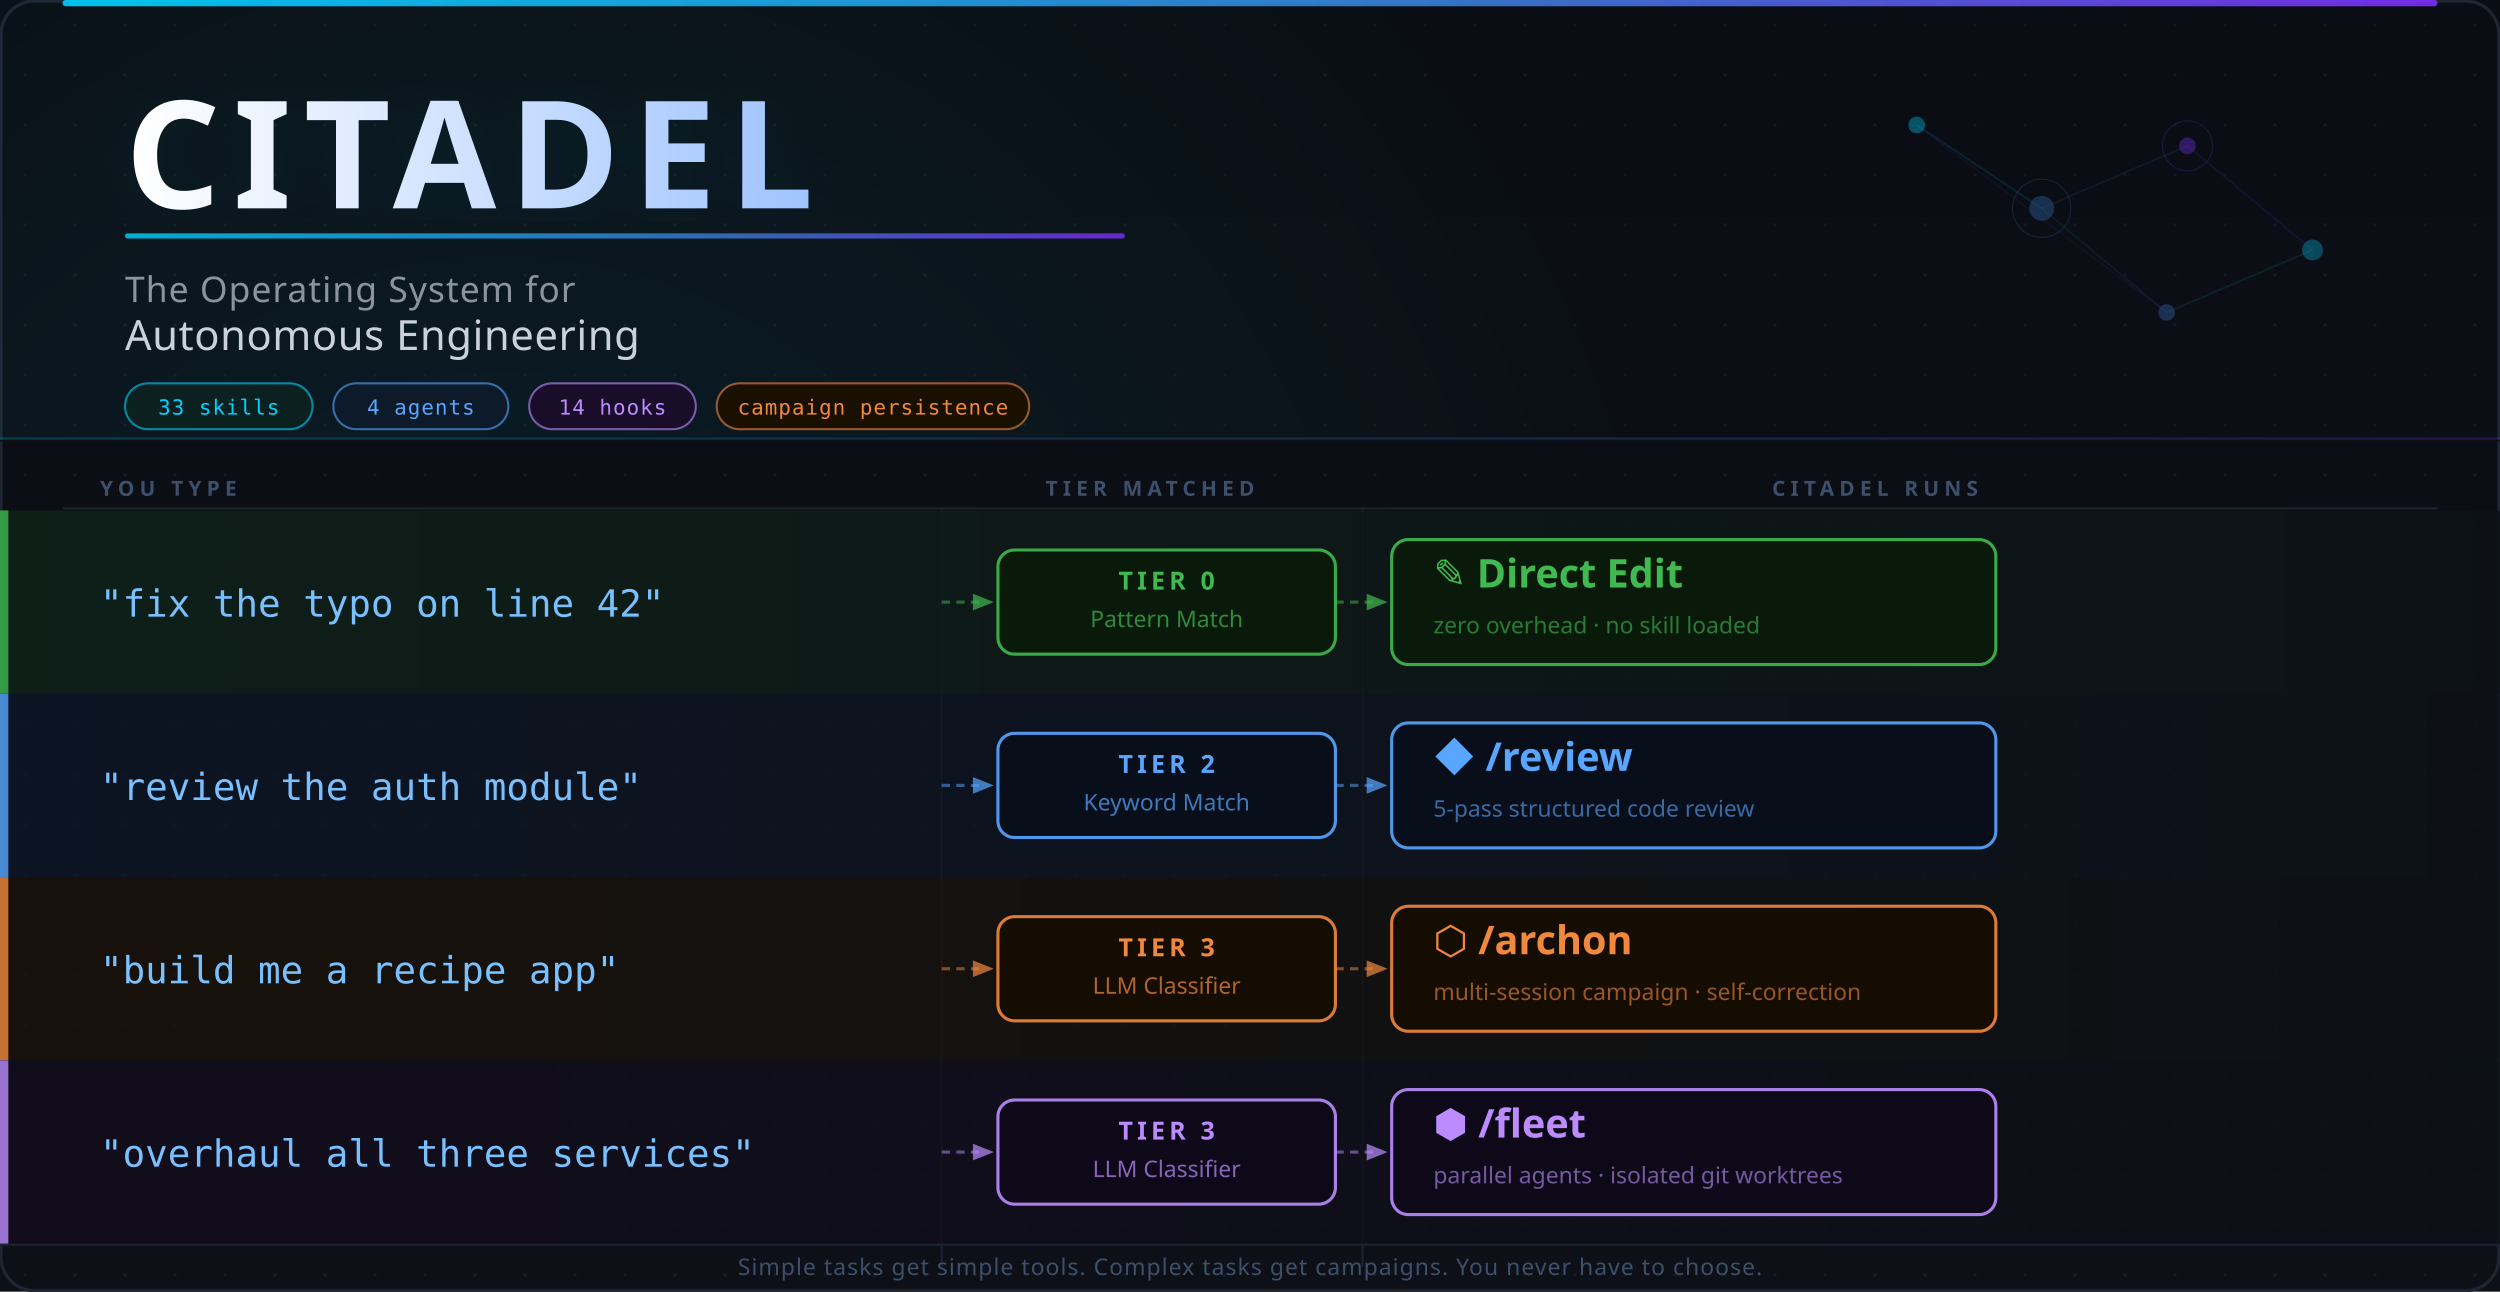
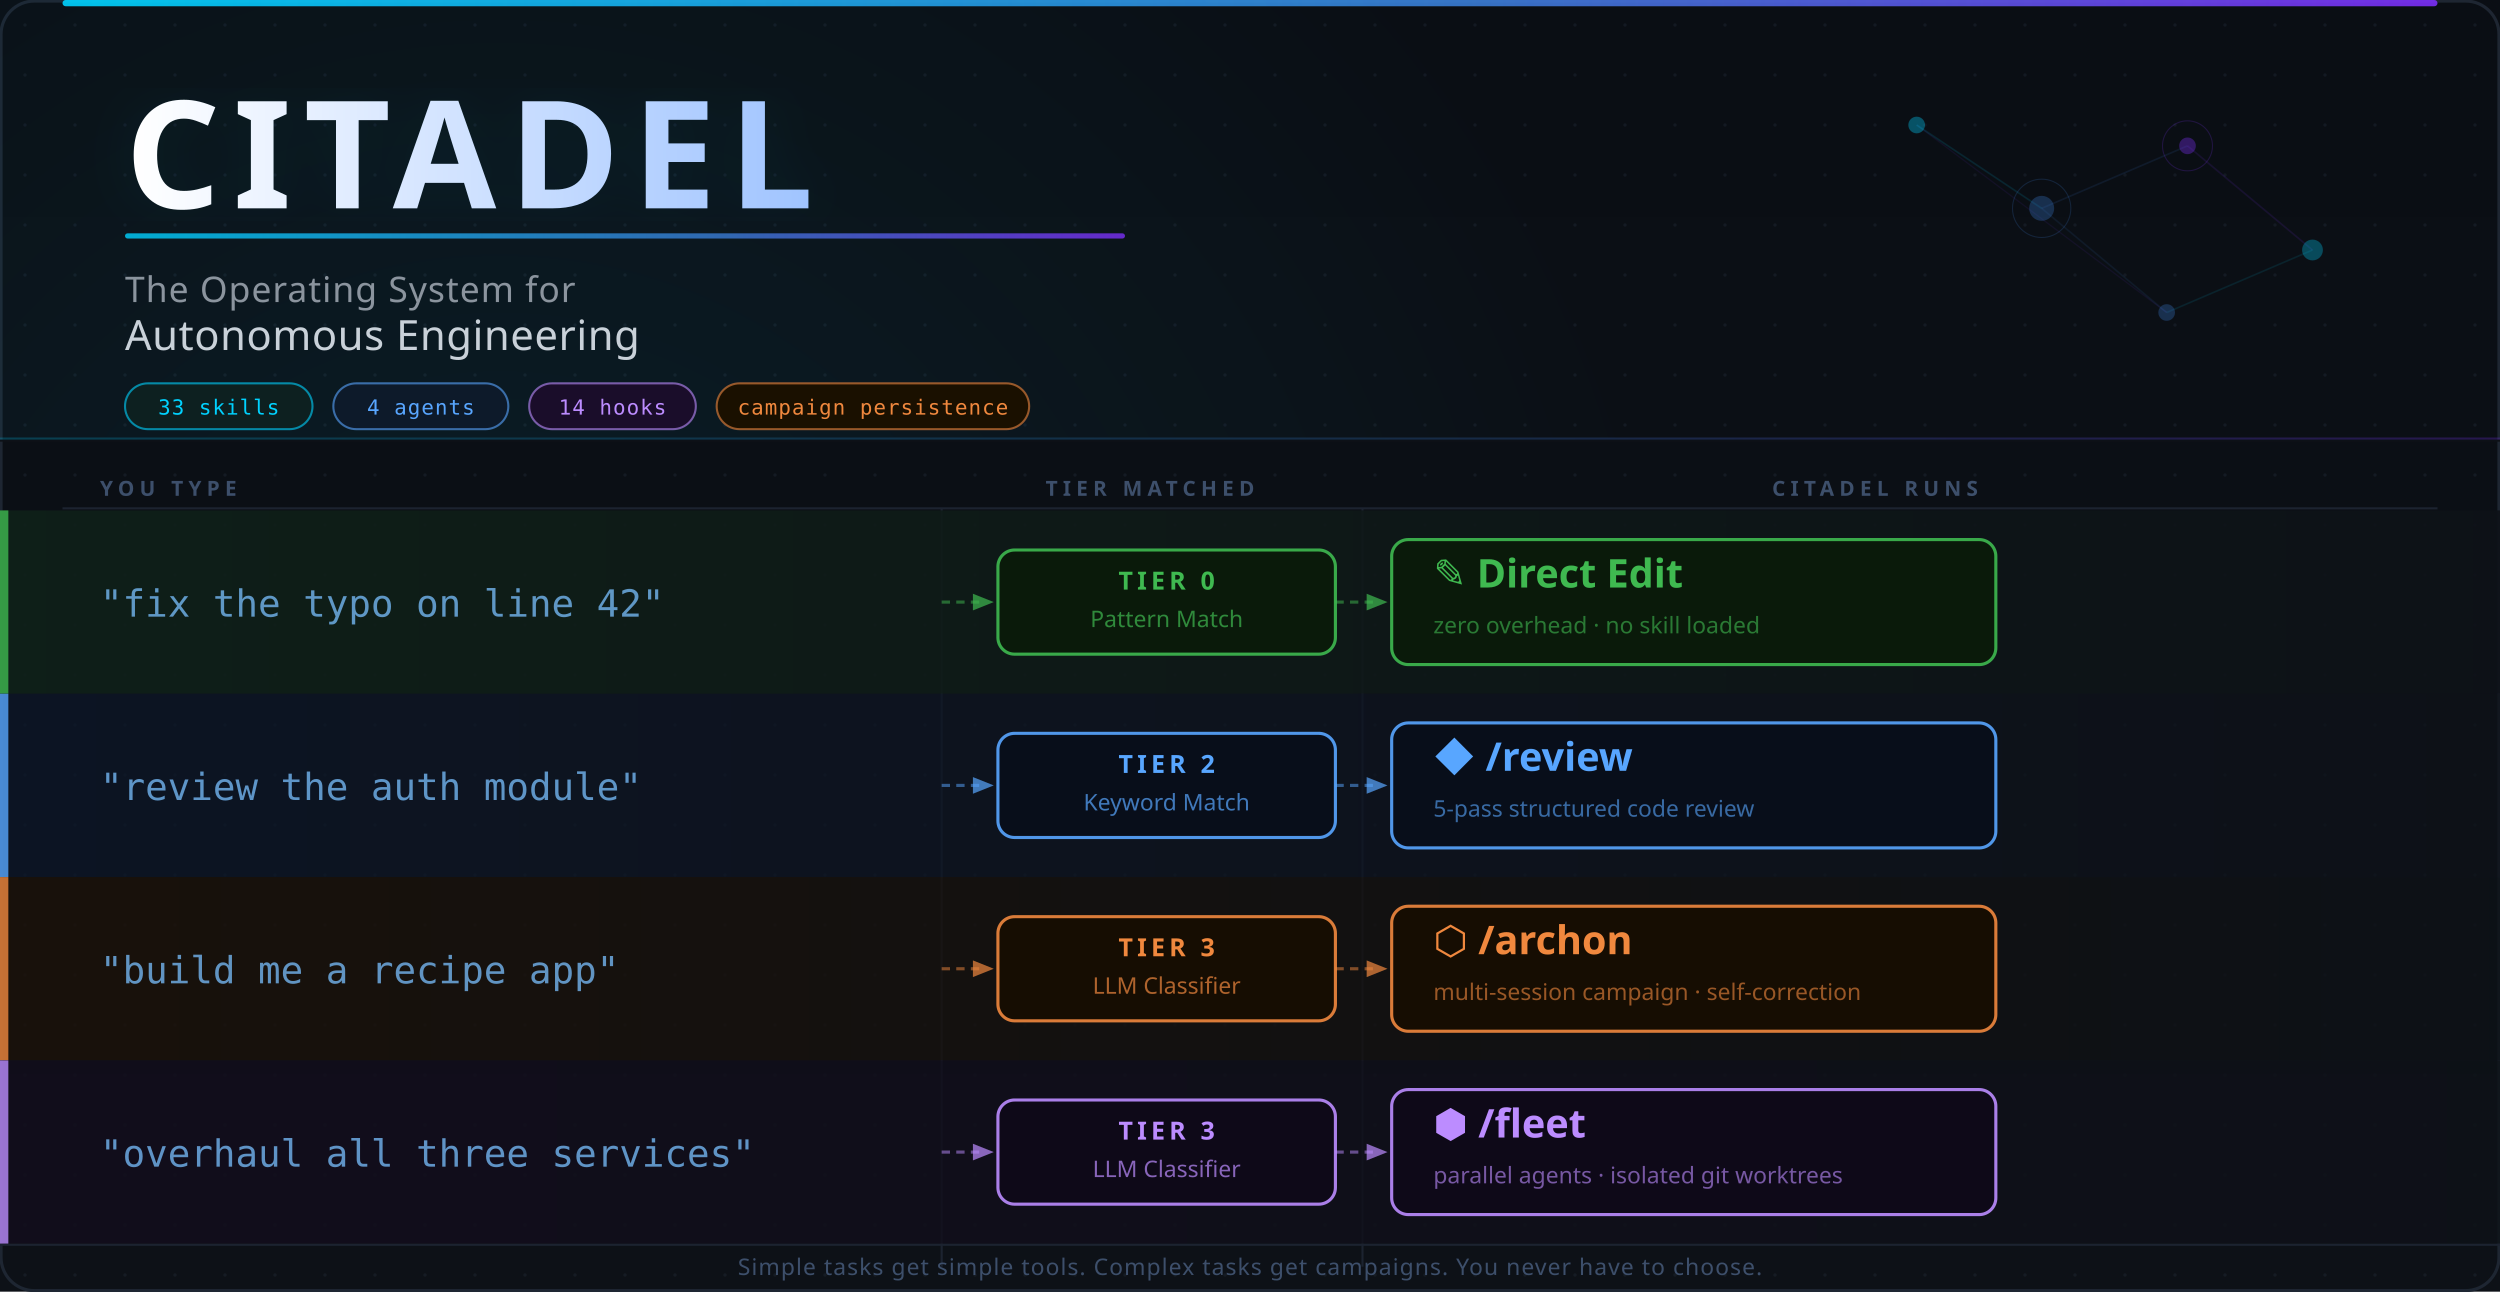
<svg xmlns="http://www.w3.org/2000/svg" width="1200" height="620" viewBox="0 0 1200 620">
  <defs>
    <linearGradient id="ch-bg" x1="0" y1="0" x2="0" y2="1" gradientUnits="objectBoundingBox">
      <stop offset="0%" stop-color="#0a0e14" />
      <stop offset="100%" stop-color="#0d1117" />
    </linearGradient>
    <linearGradient id="ch-accent" x1="0%" y1="0%" x2="100%" y2="0%">
      <stop offset="0%" stop-color="#00d2ff" />
      <stop offset="60%" stop-color="#3a7bd5" />
      <stop offset="100%" stop-color="#7b2ff7" />
    </linearGradient>
    <linearGradient id="ch-title" x1="0%" y1="0%" x2="100%" y2="0%">
      <stop offset="0%" stop-color="#ffffff" />
      <stop offset="100%" stop-color="#a0c4ff" />
    </linearGradient>
    <linearGradient id="ch-row1-bg" x1="0%" y1="0%" x2="100%" y2="0%">
      <stop offset="0%" stop-color="#0f2018" stop-opacity="0.9" />
      <stop offset="100%" stop-color="#0d1117" stop-opacity="0.9" />
    </linearGradient>
    <linearGradient id="ch-row2-bg" x1="0%" y1="0%" x2="100%" y2="0%">
      <stop offset="0%" stop-color="#0c1628" stop-opacity="0.7" />
      <stop offset="100%" stop-color="#0d1117" stop-opacity="0.7" />
    </linearGradient>
    <linearGradient id="ch-row3-bg" x1="0%" y1="0%" x2="100%" y2="0%">
      <stop offset="0%" stop-color="#1c1108" stop-opacity="0.8" />
      <stop offset="100%" stop-color="#0d1117" stop-opacity="0.8" />
    </linearGradient>
    <linearGradient id="ch-row4-bg" x1="0%" y1="0%" x2="100%" y2="0%">
      <stop offset="0%" stop-color="#120c1c" stop-opacity="0.8" />
      <stop offset="100%" stop-color="#0d1117" stop-opacity="0.8" />
    </linearGradient>
    <filter id="ch-glow">
      <feGaussianBlur in="SourceGraphic" stdDeviation="5" result="b" />
+       <feMerge>
+         <feMergeNode in="b" />
+         <feMergeNode in="SourceGraphic" />
+       </feMerge>
+     </filter>
+     <filter id="ch-glow-sm">
+       <feGaussianBlur in="SourceGraphic" stdDeviation="3" result="b" />
      <feMerge>
        <feMergeNode in="b" />
        <feMergeNode in="SourceGraphic" />
      </feMerge>
    </filter>
    <filter id="ch-glow-title">
      <feGaussianBlur in="SourceGraphic" stdDeviation="12" result="b" />
      <feMerge>
        <feMergeNode in="b" />
        <feMergeNode in="SourceGraphic" />
      </feMerge>
    </filter>
    <style>
      .ch-mono { font-family: 'SF Mono','Cascadia Code','Consolas',monospace; }
      .ch-sans { font-family: 'Segoe UI',system-ui,-apple-system,sans-serif; }

-       /* Particle: starts invisible, travels 700px right, fades out */
-       @keyframes ch-particle {
+       /* ── PARTICLE: head flies left → right ── */
+       @keyframes ch-head {
        0%   { opacity: 0; transform: translateX(0); }
        2%   { opacity: 1; transform: translateX(0); }
        21%  { opacity: 1; transform: translateX(700px); }
        24%  { opacity: 0; transform: translateX(700px); }
        100% { opacity: 0; transform: translateX(0); }
      }
-       /* Glow ring expands on arrival */
-       @keyframes ch-ring {
-         0%,18% { opacity: 0; }
-         21% { opacity: 0.7; }
-         27% { opacity: 0; }
-         100% { opacity: 0; }
+       /* Comet trails — same motion, lower peak opacity */
+       @keyframes ch-trail-a {
+         0%   { opacity: 0; transform: translateX(0); }
+         2%   { opacity: 0.60; transform: translateX(0); }
+         21%  { opacity: 0.60; transform: translateX(700px); }
+         24%  { opacity: 0; transform: translateX(700px); }
+         100% { opacity: 0; transform: translateX(0); }
+       }
+       @keyframes ch-trail-b {
+         0%   { opacity: 0; transform: translateX(0); }
+         2%   { opacity: 0.32; transform: translateX(0); }
+         21%  { opacity: 0.32; transform: translateX(700px); }
+         24%  { opacity: 0; transform: translateX(700px); }
+         100% { opacity: 0; transform: translateX(0); }
+       }
+       @keyframes ch-trail-c {
+         0%   { opacity: 0; transform: translateX(0); }
+         2%   { opacity: 0.14; transform: translateX(0); }
+         21%  { opacity: 0.14; transform: translateX(700px); }
+         24%  { opacity: 0; transform: translateX(700px); }
+         100% { opacity: 0; transform: translateX(0); }
+       }
+ 
+       /* ── RING: expands on particle arrival at ~21% ── */
+       @keyframes ch-ring-op {
+         0%, 19% { opacity: 0; }
+         22%     { opacity: 0.75; }
+         29%     { opacity: 0; }
+         100%    { opacity: 0; }
      }
      @keyframes ch-ring-r {
-         0%,18% { r: 22; }
-         21% { r: 22; }
-         27% { r: 46; }
-         100% { r: 46; }
-       }
-       /* Header pulse */
-       @keyframes ch-hpulse {
-         0%,100% { opacity: 0.5; }
-         50% { opacity: 1; }
-       }
- 
-       .ch-p1 { animation: ch-particle 8s linear 0s infinite both; }
-       .ch-p2 { animation: ch-particle 8s linear 2s infinite both; }
-       .ch-p3 { animation: ch-particle 8s linear 4s infinite both; }
-       .ch-p4 { animation: ch-particle 8s linear 6s infinite both; }
- 
-       .ch-ring1 { animation: ch-ring 8s linear 0s infinite both; }
-       .ch-ring2 { animation: ch-ring 8s linear 2s infinite both; }
-       .ch-ring3 { animation: ch-ring 8s linear 4s infinite both; }
-       .ch-ring4 { animation: ch-ring 8s linear 6s infinite both; }
- 
-       .ch-ring1-r { animation: ch-ring-r 8s linear 0s infinite both; }
-       .ch-ring2-r { animation: ch-ring-r 8s linear 2s infinite both; }
-       .ch-ring3-r { animation: ch-ring-r 8s linear 4s infinite both; }
-       .ch-ring4-r { animation: ch-ring-r 8s linear 6s infinite both; }
- 
-       .ch-dot { animation: ch-hpulse 3s ease-in-out infinite; }
+         0%, 19% { r: 20; }
+         22%     { r: 20; }
+         29%     { r: 52; }
+         100%    { r: 52; }
+       }
+ 
+       /* ── TIER BADGE FLASH when particle passes through ── */
+       @keyframes ch-tier-hit {
+         0%, 5%  { opacity: 0; }
+         7.5%    { opacity: 0.20; }
+         12%     { opacity: 0; }
+         100%    { opacity: 0; }
+       }
+ 
+       /* ── OUTPUT BOX GLOW on arrival ── */
+       @keyframes ch-out-glow {
+         0%, 20% { opacity: 0; }
+         22%     { opacity: 0.18; }
+         34%     { opacity: 0; }
+         100%    { opacity: 0; }
+       }
+ 
+       /* ── COMMAND TEXT brightens while particle is in flight ── */
+       @keyframes ch-cmd-active {
+         0%, 1%  { opacity: 0.75; }
+         2%      { opacity: 1; }
+         22%     { opacity: 1; }
+         25%     { opacity: 0.75; }
+         100%    { opacity: 0.75; }
+       }
+ 
+       /* Header node pulse */
+       @keyframes ch-hpulse { 0%,100% { opacity: 0.5; } 50% { opacity: 1; } }
+ 
+       /* ────────────────────────────────────────────────────
+          ROW CLASSES: each row has its own speed
+          Row 1 (Tier 0, green)  — 5s  INSTANT
+          Row 2 (Tier 2, blue)   — 7s  FAST
+          Row 3 (Tier 3, orange) — 9s  DELIBERATE
+          Row 4 (Tier 3, purple) — 9s  DELIBERATE (offset 4s)
+          Comet trails: +0.04s / +0.09s / +0.15s per row
+       ──────────────────────────────────────────────────── */
+       .r1-h    { animation: ch-head    5s linear 0.00s infinite both; }
+       .r1-t1   { animation: ch-trail-a 5s linear 0.04s infinite both; }
+       .r1-t2   { animation: ch-trail-b 5s linear 0.09s infinite both; }
+       .r1-t3   { animation: ch-trail-c 5s linear 0.15s infinite both; }
+       .r1-rop  { animation: ch-ring-op 5s linear 0.00s infinite both; }
+       .r1-rr   { animation: ch-ring-r  5s linear 0.00s infinite both; }
+       .r1-hit  { animation: ch-tier-hit 5s linear 0.00s infinite both; }
+       .r1-glow { animation: ch-out-glow 5s linear 0.00s infinite both; }
+       .r1-cmd  { animation: ch-cmd-active 5s linear 0.00s infinite both; }
+ 
+       .r2-h    { animation: ch-head    7s linear 0.80s infinite both; }
+       .r2-t1   { animation: ch-trail-a 7s linear 0.84s infinite both; }
+       .r2-t2   { animation: ch-trail-b 7s linear 0.89s infinite both; }
+       .r2-t3   { animation: ch-trail-c 7s linear 0.95s infinite both; }
+       .r2-rop  { animation: ch-ring-op 7s linear 0.80s infinite both; }
+       .r2-rr   { animation: ch-ring-r  7s linear 0.80s infinite both; }
+       .r2-hit  { animation: ch-tier-hit 7s linear 0.80s infinite both; }
+       .r2-glow { animation: ch-out-glow 7s linear 0.80s infinite both; }
+       .r2-cmd  { animation: ch-cmd-active 7s linear 0.80s infinite both; }
+ 
+       .r3-h    { animation: ch-head    9s linear 1.60s infinite both; }
+       .r3-t1   { animation: ch-trail-a 9s linear 1.64s infinite both; }
+       .r3-t2   { animation: ch-trail-b 9s linear 1.69s infinite both; }
+       .r3-t3   { animation: ch-trail-c 9s linear 1.75s infinite both; }
+       .r3-rop  { animation: ch-ring-op 9s linear 1.60s infinite both; }
+       .r3-rr   { animation: ch-ring-r  9s linear 1.60s infinite both; }
+       .r3-hit  { animation: ch-tier-hit 9s linear 1.60s infinite both; }
+       .r3-glow { animation: ch-out-glow 9s linear 1.60s infinite both; }
+       .r3-cmd  { animation: ch-cmd-active 9s linear 1.60s infinite both; }
+ 
+       .r4-h    { animation: ch-head    9s linear 4.50s infinite both; }
+       .r4-t1   { animation: ch-trail-a 9s linear 4.54s infinite both; }
+       .r4-t2   { animation: ch-trail-b 9s linear 4.59s infinite both; }
+       .r4-t3   { animation: ch-trail-c 9s linear 4.65s infinite both; }
+       .r4-rop  { animation: ch-ring-op 9s linear 4.50s infinite both; }
+       .r4-rr   { animation: ch-ring-r  9s linear 4.50s infinite both; }
+       .r4-hit  { animation: ch-tier-hit 9s linear 4.50s infinite both; }
+       .r4-glow { animation: ch-out-glow 9s linear 4.50s infinite both; }
+       .r4-cmd  { animation: ch-cmd-active 9s linear 4.50s infinite both; }
+ 
+       .ch-dot  { animation: ch-hpulse 3s ease-in-out infinite; }
    </style>
  </defs>
  <rect width="1200" height="620" fill="url(#ch-bg)" />
-   <rect x="0.5" y="0.5" width="1199" height="619" rx="16" fill="none" stroke="#1e2632" stroke-width="1.5" />
-   <rect x="30" y="0" width="1140" height="3" rx="1.5" fill="url(#ch-accent)" opacity="0.9" />
  <pattern id="ch-dots" x="0" y="0" width="24" height="24" patternUnits="userSpaceOnUse">
    <circle cx="12" cy="12" r="0.8" fill="#1e2632" opacity="0.8" />
  </pattern>
  <rect width="1200" height="620" fill="url(#ch-dots)" opacity="0.6" />
+   <rect x="0.5" y="0.5" width="1199" height="619" rx="16" fill="none" stroke="#1e2632" stroke-width="1.5" />
+   <rect x="30" y="0" width="1140" height="3" rx="1.5" fill="url(#ch-accent)" opacity="0.9" />
  <radialGradient id="ch-hero-glow" cx="20%" cy="60%" r="60%" gradientUnits="userSpaceOnUse" x1="0" y1="0" x2="1200" y2="210">
    <stop offset="0%" stop-color="#00d2ff" stop-opacity="0.08" />
    <stop offset="100%" stop-color="#00d2ff" stop-opacity="0" />
  </radialGradient>
  <rect x="0" y="0" width="1200" height="210" fill="url(#ch-hero-glow)" />
  <line x1="920" y1="60" x2="980" y2="100" stroke="#00d2ff" stroke-width="0.8" opacity="0.12" />
  <line x1="980" y1="100" x2="1050" y2="70" stroke="#3a7bd5" stroke-width="0.8" opacity="0.12" />
  <line x1="1050" y1="70" x2="1110" y2="120" stroke="#7b2ff7" stroke-width="0.8" opacity="0.12" />
  <line x1="980" y1="100" x2="1040" y2="150" stroke="#3a7bd5" stroke-width="0.8" opacity="0.1" />
  <line x1="1040" y1="150" x2="1110" y2="120" stroke="#00d2ff" stroke-width="0.8" opacity="0.1" />
  <line x1="920" y1="60" x2="1040" y2="150" stroke="#7b2ff7" stroke-width="0.6" opacity="0.08" />
  <circle cx="920" cy="60" r="4" fill="#00d2ff" opacity="0.35" class="ch-dot" />
-   <circle cx="980" cy="100" r="6" fill="#3a7bd5" opacity="0.3" class="ch-dot" style="animation-delay:0.8s" />
+   <circle cx="980" cy="100" r="6" fill="#3a7bd5" opacity="0.30" class="ch-dot" style="animation-delay:0.8s" />
  <circle cx="1050" cy="70" r="4" fill="#7b2ff7" opacity="0.35" class="ch-dot" style="animation-delay:1.6s" />
-   <circle cx="1110" cy="120" r="5" fill="#00d2ff" opacity="0.3" class="ch-dot" style="animation-delay:0.4s" />
-   <circle cx="1040" cy="150" r="4" fill="#3a7bd5" opacity="0.3" class="ch-dot" style="animation-delay:2s" />
+   <circle cx="1110" cy="120" r="5" fill="#00d2ff" opacity="0.30" class="ch-dot" style="animation-delay:0.4s" />
+   <circle cx="1040" cy="150" r="4" fill="#3a7bd5" opacity="0.30" class="ch-dot" style="animation-delay:2.0s" />
  <circle cx="980" cy="100" r="14" fill="none" stroke="#3a7bd5" stroke-width="0.5" opacity="0.2" />
  <circle cx="1050" cy="70" r="12" fill="none" stroke="#7b2ff7" stroke-width="0.5" opacity="0.2" />
  <text x="60" y="100" class="ch-sans" font-size="72" font-weight="900" fill="#00d2ff" opacity="0.06" filter="url(#ch-glow-title)" letter-spacing="6">CITADEL</text>
  <text x="60" y="100" class="ch-sans" font-size="72" font-weight="900" fill="url(#ch-title)" letter-spacing="6">CITADEL</text>
  <rect x="60" y="112" width="480" height="2.5" rx="1.25" fill="url(#ch-accent)" opacity="0.8" />
  <text x="60" y="145" class="ch-sans" font-size="17" fill="#8b949e" letter-spacing="0.5">The Operating System for</text>
  <text x="60" y="168" class="ch-sans" font-size="20" fill="#c9d1d9" font-weight="500" letter-spacing="0.3">Autonomous Engineering</text>
  <rect x="60" y="184" width="90" height="22" rx="11" fill="#0d2020" stroke="#00d2ff" stroke-width="1" stroke-opacity="0.6" />
  <text x="105" y="199" class="ch-mono" font-size="10" fill="#00d2ff" text-anchor="middle" letter-spacing="0.5">33 skills</text>
  <rect x="160" y="184" width="84" height="22" rx="11" fill="#0d1a2a" stroke="#58a6ff" stroke-width="1" stroke-opacity="0.6" />
  <text x="202" y="199" class="ch-mono" font-size="10" fill="#58a6ff" text-anchor="middle" letter-spacing="0.5">4 agents</text>
  <rect x="254" y="184" width="80" height="22" rx="11" fill="#1a0d2a" stroke="#bc8cff" stroke-width="1" stroke-opacity="0.6" />
  <text x="294" y="199" class="ch-mono" font-size="10" fill="#bc8cff" text-anchor="middle" letter-spacing="0.5">14 hooks</text>
  <rect x="344" y="184" width="150" height="22" rx="11" fill="#1a1000" stroke="#f0883e" stroke-width="1" stroke-opacity="0.6" />
  <text x="419" y="199" class="ch-mono" font-size="10" fill="#f0883e" text-anchor="middle" letter-spacing="0.5">campaign persistence</text>
  <rect x="0" y="210" width="1200" height="1.5" fill="url(#ch-accent)" opacity="0.25" />
  <rect x="0" y="211" width="1200" height="1" fill="#0d1117" />
  <text x="48" y="238" class="ch-sans" font-size="10" fill="#3d4f6b" letter-spacing="2.5" font-weight="700">YOU TYPE</text>
  <text x="552" y="238" class="ch-sans" font-size="10" fill="#3d4f6b" letter-spacing="2.5" font-weight="700" text-anchor="middle">TIER MATCHED</text>
  <text x="900" y="238" class="ch-sans" font-size="10" fill="#3d4f6b" letter-spacing="2.5" font-weight="700" text-anchor="middle">CITADEL RUNS</text>
  <line x1="30" y1="244" x2="1170" y2="244" stroke="#1c2330" stroke-width="1" />
  <line x1="452" y1="244" x2="452" y2="608" stroke="#1c2330" stroke-width="1" />
  <line x1="654" y1="244" x2="654" y2="608" stroke="#1c2330" stroke-width="1" />
  <rect x="0" y="245" width="1200" height="88" fill="url(#ch-row1-bg)" />
  <rect x="0" y="245" width="4" height="88" fill="#3fb950" opacity="0.8" />
-   <text x="48" y="296" class="ch-mono" font-size="18" fill="#79c0ff" font-weight="500">"fix the typo on line 42"</text>
+   <text x="48" y="296" class="ch-mono r1-cmd" font-size="18" fill="#79c0ff" font-weight="500" opacity="0.75">"fix the typo on line 42"</text>
+   <rect x="479" y="264" width="162" height="50" rx="8" fill="#3fb950" class="r1-hit" opacity="0" />
  <line x1="452" y1="289" x2="470" y2="289" stroke="#3fb950" stroke-width="1.5" stroke-dasharray="4,3" opacity="0.5" />
  <polygon points="467,285 477,289 467,293" fill="#3fb950" opacity="0.7" />
  <rect x="479" y="264" width="162" height="50" rx="8" fill="#0a1a0a" stroke="#3fb950" stroke-width="1.5" stroke-opacity="0.9" />
  <text x="560" y="283" class="ch-sans" font-size="12" fill="#3fb950" text-anchor="middle" font-weight="700" letter-spacing="2">TIER 0</text>
  <text x="560" y="301" class="ch-sans" font-size="11" fill="#3fb950" text-anchor="middle" opacity="0.7">Pattern Match</text>
+   <rect x="668" y="259" width="290" height="60" rx="8" fill="#3fb950" class="r1-glow" opacity="0" />
  <line x1="641" y1="289" x2="659" y2="289" stroke="#3fb950" stroke-width="1.5" stroke-dasharray="4,3" opacity="0.5" />
  <polygon points="656,285 666,289 656,293" fill="#3fb950" opacity="0.7" />
  <rect x="668" y="259" width="290" height="60" rx="8" fill="#0a1a0a" stroke="#3fb950" stroke-width="1.5" stroke-opacity="0.9" />
  <text x="688" y="282" class="ch-sans" font-size="19" fill="#3fb950" font-weight="600">✎  Direct Edit</text>
  <text x="688" y="304" class="ch-sans" font-size="11" fill="#3fb950" opacity="0.6">zero overhead · no skill loaded</text>
-   <circle class="ch-p1" cx="452" cy="289" r="5" fill="#3fb950" filter="url(#ch-glow)" opacity="0" />
-   <circle class="ch-ring1 ch-ring1-r" cx="813" cy="289" fill="none" stroke="#3fb950" stroke-width="1.5" opacity="0" />
+   <circle class="r1-t3" cx="452" cy="289" r="2.5" fill="#3fb950" opacity="0" />
+   <circle class="r1-t2" cx="452" cy="289" r="3.5" fill="#3fb950" opacity="0" />
+   <circle class="r1-t1" cx="452" cy="289" r="4.5" fill="#3fb950" filter="url(#ch-glow-sm)" opacity="0" />
+   <circle class="r1-h" cx="452" cy="289" r="5.5" fill="#3fb950" filter="url(#ch-glow)" opacity="0" />
+   <circle class="r1-rop r1-rr" cx="813" cy="289" fill="none" stroke="#3fb950" stroke-width="2" opacity="0" />
  <rect x="0" y="333" width="1200" height="88" fill="url(#ch-row2-bg)" />
  <rect x="0" y="333" width="4" height="88" fill="#58a6ff" opacity="0.8" />
-   <text x="48" y="384" class="ch-mono" font-size="18" fill="#79c0ff" font-weight="500">"review the auth module"</text>
+   <text x="48" y="384" class="ch-mono r2-cmd" font-size="18" fill="#79c0ff" font-weight="500" opacity="0.75">"review the auth module"</text>
+   <rect x="479" y="352" width="162" height="50" rx="8" fill="#58a6ff" class="r2-hit" opacity="0" />
  <line x1="452" y1="377" x2="470" y2="377" stroke="#58a6ff" stroke-width="1.5" stroke-dasharray="4,3" opacity="0.5" />
  <polygon points="467,373 477,377 467,381" fill="#58a6ff" opacity="0.7" />
  <rect x="479" y="352" width="162" height="50" rx="8" fill="#080e1a" stroke="#58a6ff" stroke-width="1.5" stroke-opacity="0.9" />
  <text x="560" y="371" class="ch-sans" font-size="12" fill="#58a6ff" text-anchor="middle" font-weight="700" letter-spacing="2">TIER 2</text>
  <text x="560" y="389" class="ch-sans" font-size="11" fill="#58a6ff" text-anchor="middle" opacity="0.7">Keyword Match</text>
+   <rect x="668" y="347" width="290" height="60" rx="8" fill="#58a6ff" class="r2-glow" opacity="0" />
  <line x1="641" y1="377" x2="659" y2="377" stroke="#58a6ff" stroke-width="1.5" stroke-dasharray="4,3" opacity="0.5" />
  <polygon points="656,373 666,377 656,381" fill="#58a6ff" opacity="0.7" />
  <rect x="668" y="347" width="290" height="60" rx="8" fill="#080e1a" stroke="#58a6ff" stroke-width="1.5" stroke-opacity="0.9" />
  <text x="688" y="370" class="ch-sans" font-size="19" fill="#58a6ff" font-weight="600">◆  /review</text>
  <text x="688" y="392" class="ch-sans" font-size="11" fill="#58a6ff" opacity="0.6">5-pass structured code review</text>
-   <circle class="ch-p2" cx="452" cy="377" r="5" fill="#58a6ff" filter="url(#ch-glow)" opacity="0" />
-   <circle class="ch-ring2 ch-ring2-r" cx="813" cy="377" fill="none" stroke="#58a6ff" stroke-width="1.5" opacity="0" />
+   <circle class="r2-t3" cx="452" cy="377" r="2.5" fill="#58a6ff" opacity="0" />
+   <circle class="r2-t2" cx="452" cy="377" r="3.5" fill="#58a6ff" opacity="0" />
+   <circle class="r2-t1" cx="452" cy="377" r="4.5" fill="#58a6ff" filter="url(#ch-glow-sm)" opacity="0" />
+   <circle class="r2-h" cx="452" cy="377" r="5.5" fill="#58a6ff" filter="url(#ch-glow)" opacity="0" />
+   <circle class="r2-rop r2-rr" cx="813" cy="377" fill="none" stroke="#58a6ff" stroke-width="2" opacity="0" />
  <rect x="0" y="421" width="1200" height="88" fill="url(#ch-row3-bg)" />
  <rect x="0" y="421" width="4" height="88" fill="#f0883e" opacity="0.8" />
-   <text x="48" y="472" class="ch-mono" font-size="18" fill="#79c0ff" font-weight="500">"build me a recipe app"</text>
+   <text x="48" y="472" class="ch-mono r3-cmd" font-size="18" fill="#79c0ff" font-weight="500" opacity="0.75">"build me a recipe app"</text>
+   <rect x="479" y="440" width="162" height="50" rx="8" fill="#f0883e" class="r3-hit" opacity="0" />
  <line x1="452" y1="465" x2="470" y2="465" stroke="#f0883e" stroke-width="1.5" stroke-dasharray="4,3" opacity="0.5" />
  <polygon points="467,461 477,465 467,469" fill="#f0883e" opacity="0.7" />
  <rect x="479" y="440" width="162" height="50" rx="8" fill="#160d02" stroke="#f0883e" stroke-width="1.5" stroke-opacity="0.9" />
  <text x="560" y="459" class="ch-sans" font-size="12" fill="#f0883e" text-anchor="middle" font-weight="700" letter-spacing="2">TIER 3</text>
  <text x="560" y="477" class="ch-sans" font-size="11" fill="#f0883e" text-anchor="middle" opacity="0.7">LLM Classifier</text>
+   <rect x="668" y="435" width="290" height="60" rx="8" fill="#f0883e" class="r3-glow" opacity="0" />
  <line x1="641" y1="465" x2="659" y2="465" stroke="#f0883e" stroke-width="1.5" stroke-dasharray="4,3" opacity="0.5" />
  <polygon points="656,461 666,465 656,469" fill="#f0883e" opacity="0.7" />
  <rect x="668" y="435" width="290" height="60" rx="8" fill="#160d02" stroke="#f0883e" stroke-width="1.5" stroke-opacity="0.9" />
  <text x="688" y="458" class="ch-sans" font-size="19" fill="#f0883e" font-weight="600">⬡  /archon</text>
  <text x="688" y="480" class="ch-sans" font-size="11" fill="#f0883e" opacity="0.6">multi-session campaign · self-correction</text>
-   <circle class="ch-p3" cx="452" cy="465" r="5" fill="#f0883e" filter="url(#ch-glow)" opacity="0" />
-   <circle class="ch-ring3 ch-ring3-r" cx="813" cy="465" fill="none" stroke="#f0883e" stroke-width="1.5" opacity="0" />
+   <circle class="r3-t3" cx="452" cy="465" r="2.5" fill="#f0883e" opacity="0" />
+   <circle class="r3-t2" cx="452" cy="465" r="3.5" fill="#f0883e" opacity="0" />
+   <circle class="r3-t1" cx="452" cy="465" r="4.5" fill="#f0883e" filter="url(#ch-glow-sm)" opacity="0" />
+   <circle class="r3-h" cx="452" cy="465" r="5.5" fill="#f0883e" filter="url(#ch-glow)" opacity="0" />
+   <circle class="r3-rop r3-rr" cx="813" cy="465" fill="none" stroke="#f0883e" stroke-width="2" opacity="0" />
  <rect x="0" y="509" width="1200" height="88" fill="url(#ch-row4-bg)" />
  <rect x="0" y="509" width="4" height="88" fill="#bc8cff" opacity="0.8" />
-   <text x="48" y="560" class="ch-mono" font-size="18" fill="#79c0ff" font-weight="500">"overhaul all three services"</text>
+   <text x="48" y="560" class="ch-mono r4-cmd" font-size="18" fill="#79c0ff" font-weight="500" opacity="0.75">"overhaul all three services"</text>
+   <rect x="479" y="528" width="162" height="50" rx="8" fill="#bc8cff" class="r4-hit" opacity="0" />
  <line x1="452" y1="553" x2="470" y2="553" stroke="#bc8cff" stroke-width="1.5" stroke-dasharray="4,3" opacity="0.5" />
  <polygon points="467,549 477,553 467,557" fill="#bc8cff" opacity="0.7" />
  <rect x="479" y="528" width="162" height="50" rx="8" fill="#0e0918" stroke="#bc8cff" stroke-width="1.5" stroke-opacity="0.9" />
  <text x="560" y="547" class="ch-sans" font-size="12" fill="#bc8cff" text-anchor="middle" font-weight="700" letter-spacing="2">TIER 3</text>
  <text x="560" y="565" class="ch-sans" font-size="11" fill="#bc8cff" text-anchor="middle" opacity="0.7">LLM Classifier</text>
+   <rect x="668" y="523" width="290" height="60" rx="8" fill="#bc8cff" class="r4-glow" opacity="0" />
  <line x1="641" y1="553" x2="659" y2="553" stroke="#bc8cff" stroke-width="1.5" stroke-dasharray="4,3" opacity="0.5" />
  <polygon points="656,549 666,553 656,557" fill="#bc8cff" opacity="0.7" />
  <rect x="668" y="523" width="290" height="60" rx="8" fill="#0e0918" stroke="#bc8cff" stroke-width="1.5" stroke-opacity="0.9" />
  <text x="688" y="546" class="ch-sans" font-size="19" fill="#bc8cff" font-weight="600">⬢  /fleet</text>
  <text x="688" y="568" class="ch-sans" font-size="11" fill="#bc8cff" opacity="0.6">parallel agents · isolated git worktrees</text>
-   <circle class="ch-p4" cx="452" cy="553" r="5" fill="#bc8cff" filter="url(#ch-glow)" opacity="0" />
-   <circle class="ch-ring4 ch-ring4-r" cx="813" cy="553" fill="none" stroke="#bc8cff" stroke-width="1.5" opacity="0" />
+   <circle class="r4-t3" cx="452" cy="553" r="2.5" fill="#bc8cff" opacity="0" />
+   <circle class="r4-t2" cx="452" cy="553" r="3.5" fill="#bc8cff" opacity="0" />
+   <circle class="r4-t1" cx="452" cy="553" r="4.5" fill="#bc8cff" filter="url(#ch-glow-sm)" opacity="0" />
+   <circle class="r4-h" cx="452" cy="553" r="5.5" fill="#bc8cff" filter="url(#ch-glow)" opacity="0" />
+   <circle class="r4-rop r4-rr" cx="813" cy="553" fill="none" stroke="#bc8cff" stroke-width="2" opacity="0" />
  <rect x="0" y="597" width="1200" height="1" fill="#1c2330" />
  <text x="600" y="612" class="ch-sans" font-size="11" fill="#3d4f6b" text-anchor="middle" letter-spacing="0.5">Simple tasks get simple tools. Complex tasks get campaigns. You never have to choose.</text>
</svg>
